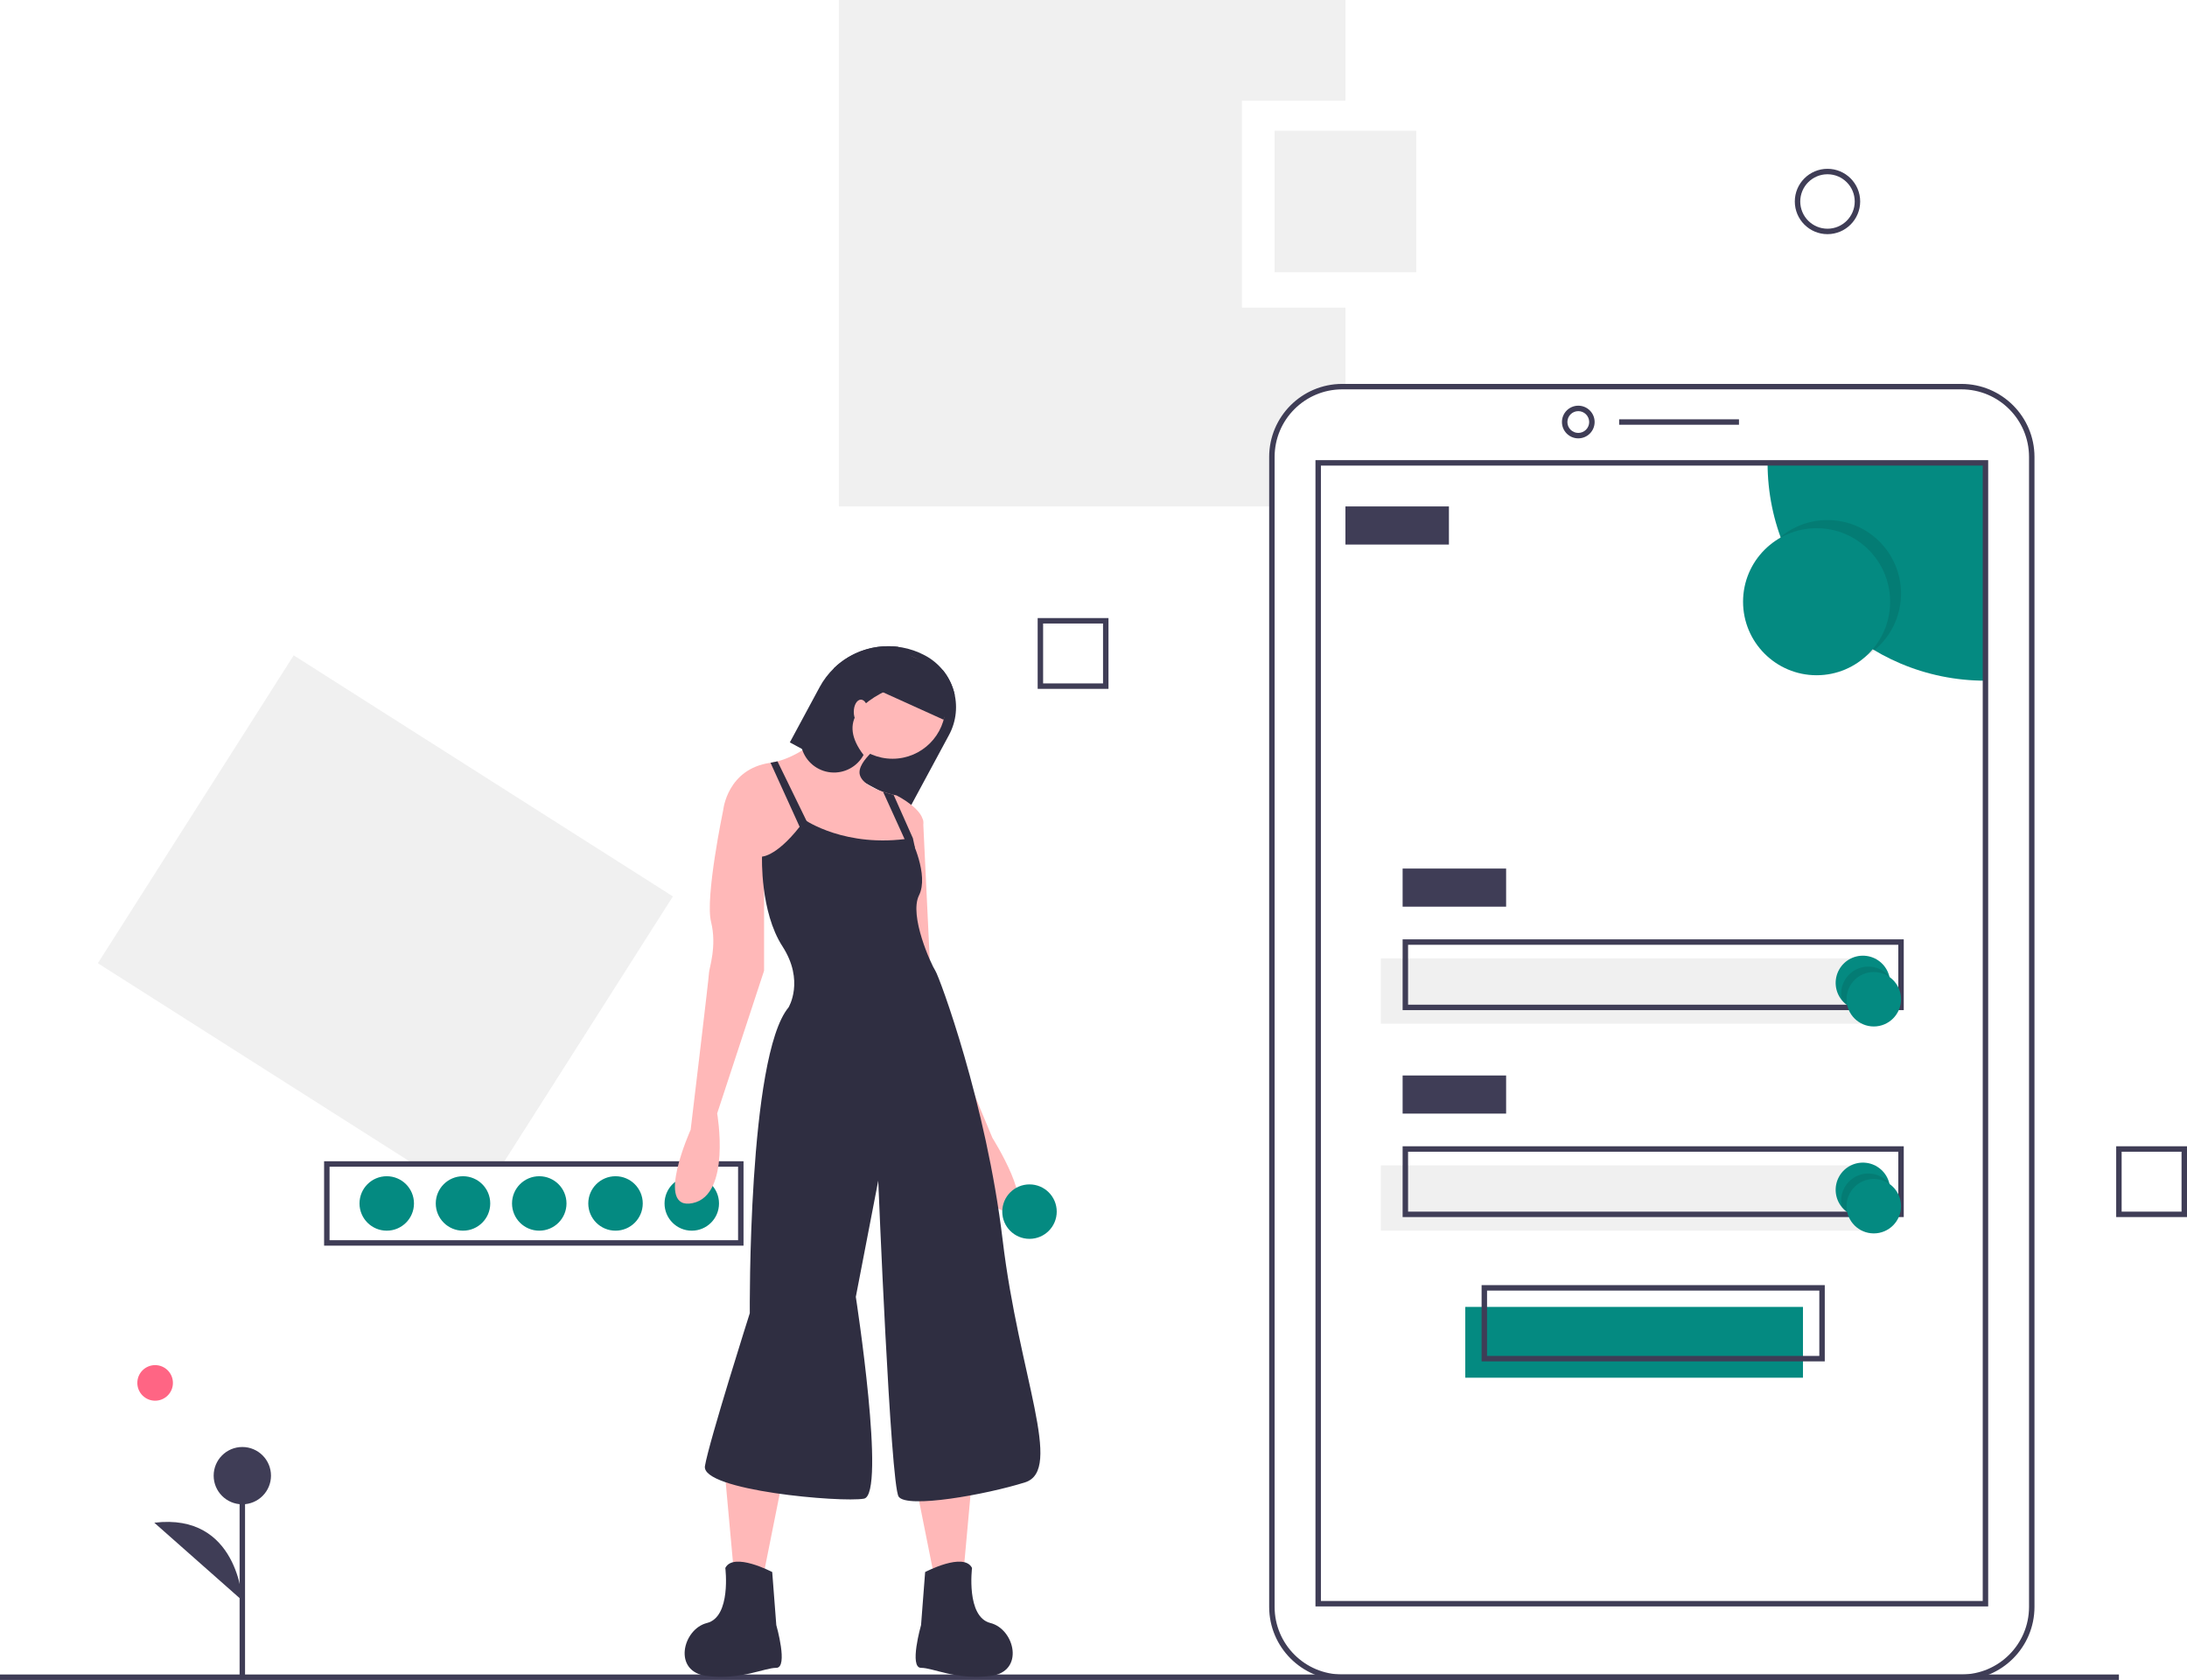
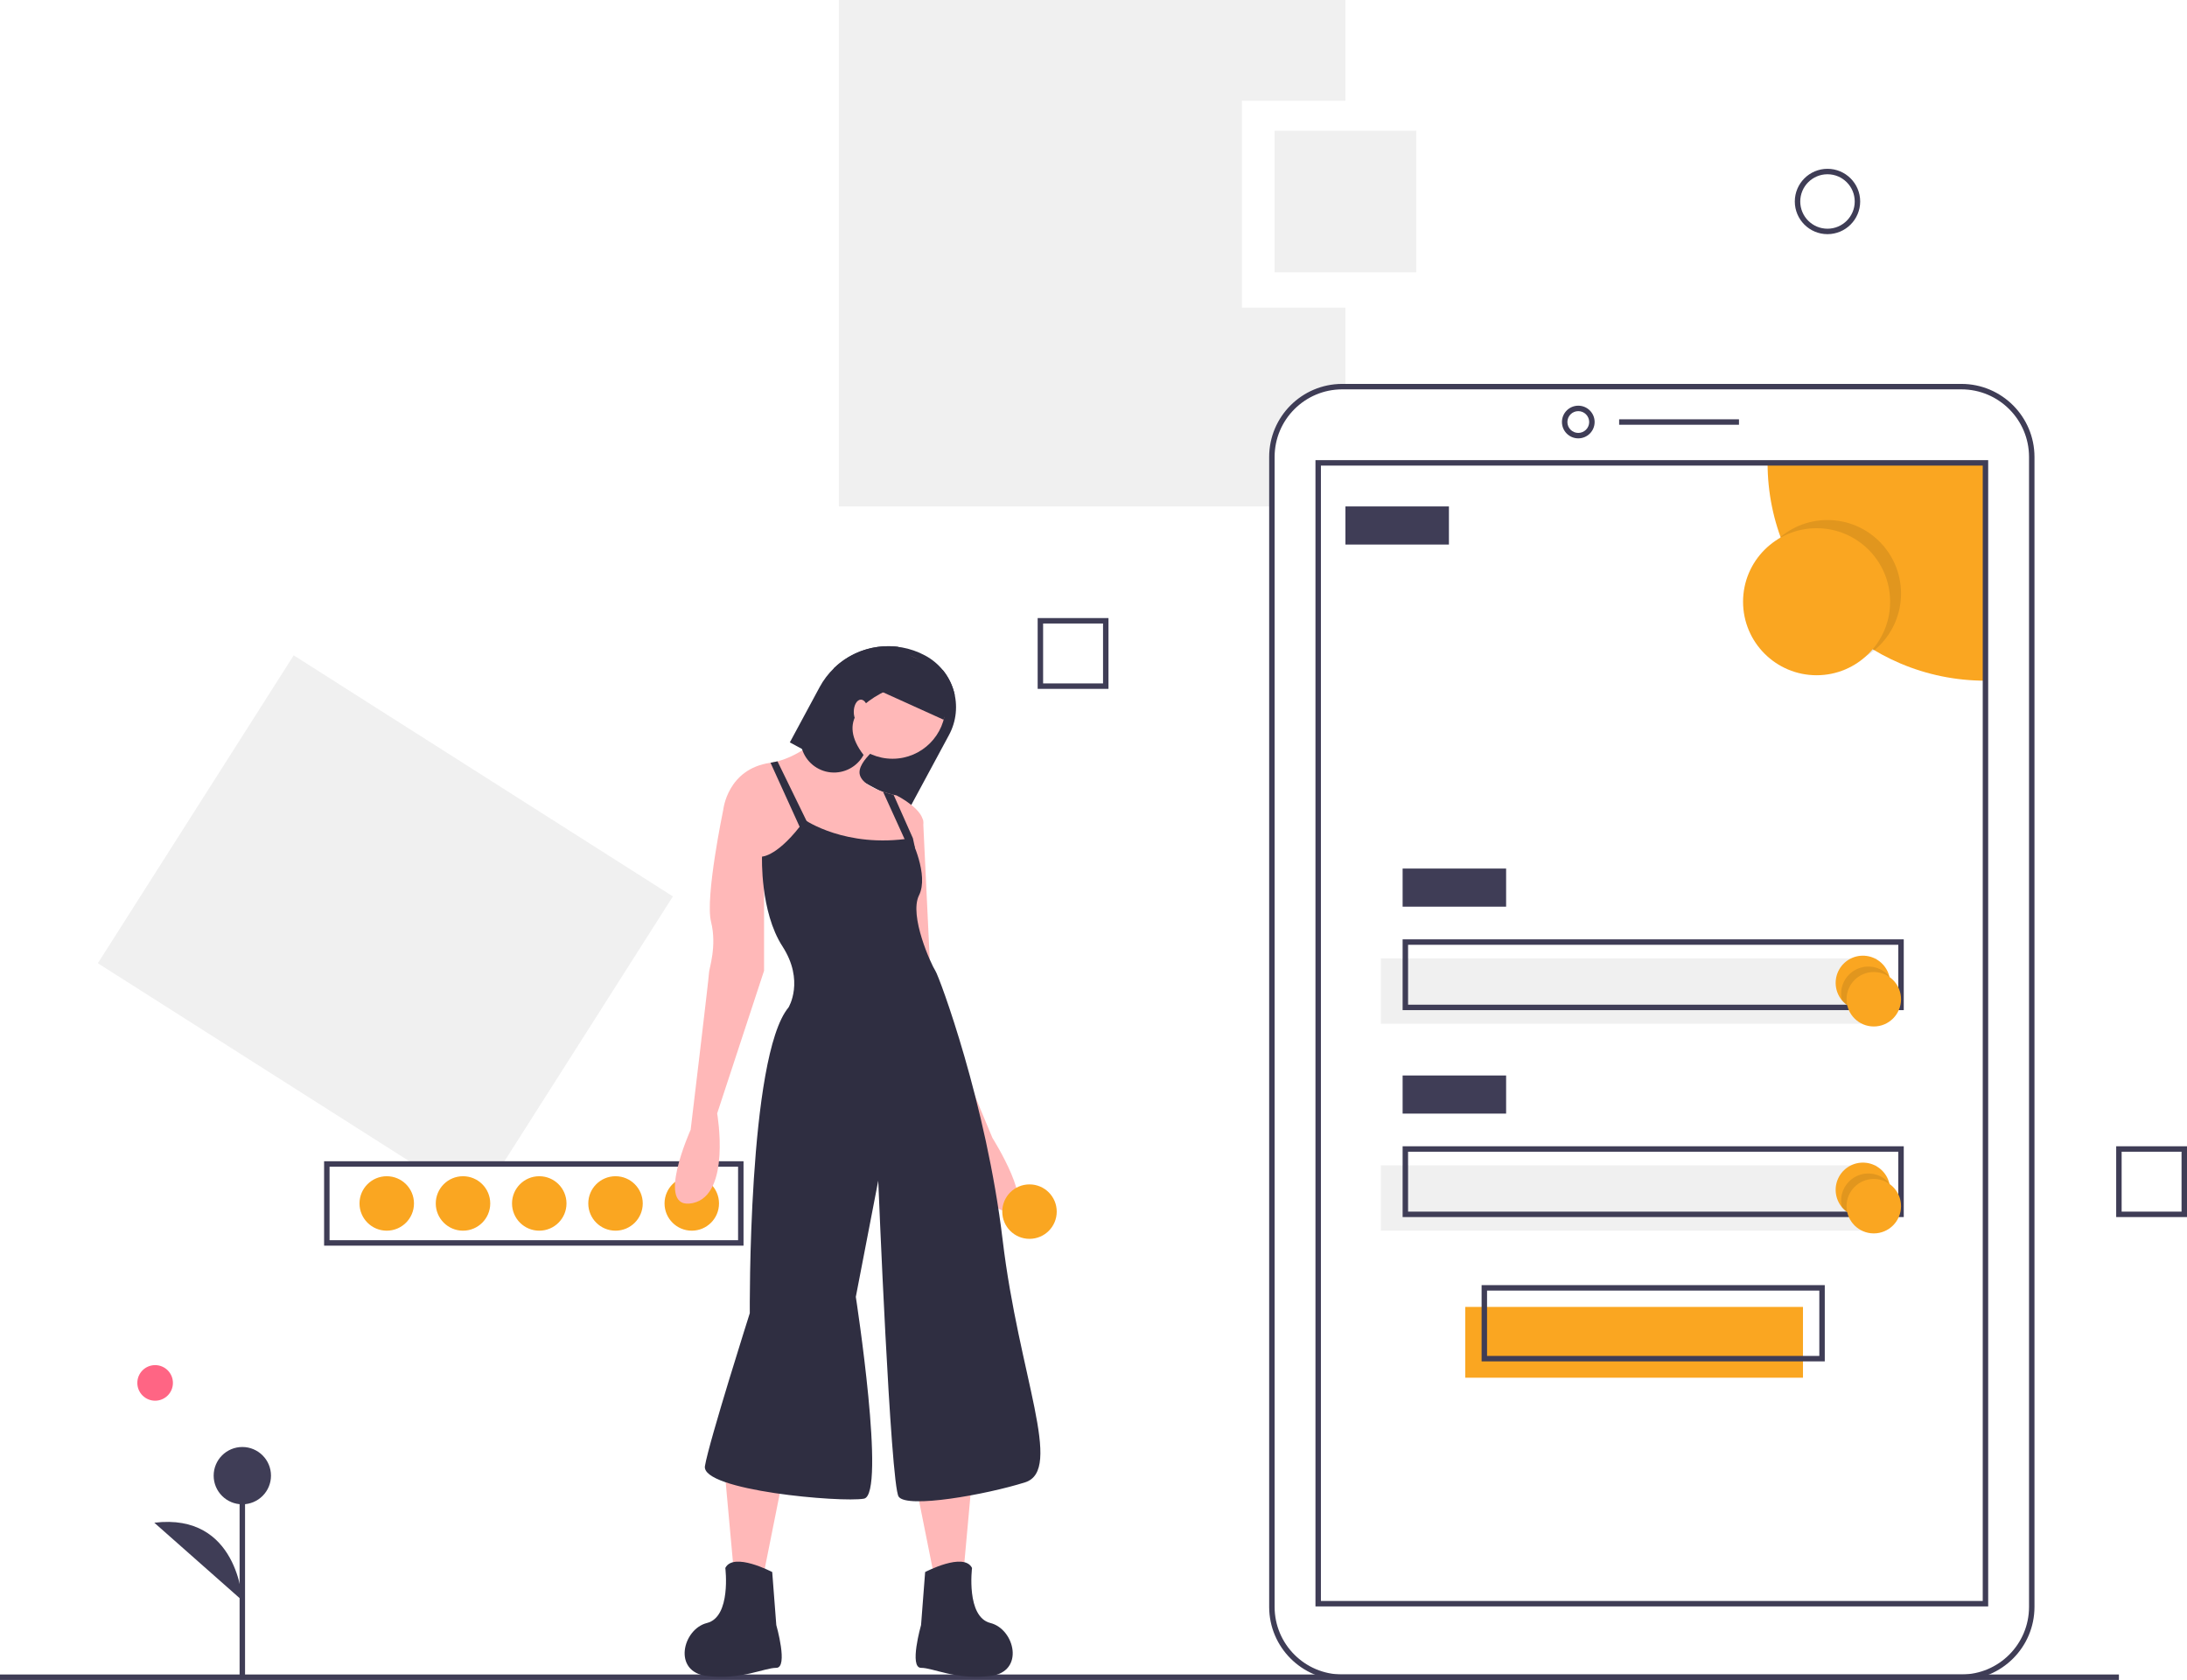
<svg xmlns="http://www.w3.org/2000/svg" id="bc52c4b0-5495-47d6-8fbf-e718e11a33f1" data-name="Layer 1" width="803" height="617" viewBox="0 0 803 617">
  <polygon points="184.898 427 247.069 329.231 107.835 240.694 35.931 353.769 151.095 427 184.898 427" fill="#f0f0f0" />
  <path d="M471.5,599h-154V568h154Zm-152-2h150V570h-150Z" transform="translate(-198.5 -141.5)" fill="#3f3d56" />
-   <circle cx="254" cy="442" r="10" fill="#048a81" />
-   <circle cx="226" cy="442" r="10" fill="#048a81" />
-   <circle cx="198" cy="442" r="10" fill="#048a81" />
-   <circle cx="170" cy="442" r="10" fill="#048a81" />
-   <circle cx="142" cy="442" r="10" fill="#048a81" />
+   <circle cx="254" cy="442" r="10" fill="#FAA621" />
+   <circle cx="226" cy="442" r="10" fill="#FAA621" />
+   <circle cx="198" cy="442" r="10" fill="#FAA621" />
+   <circle cx="170" cy="442" r="10" fill="#FAA621" />
+   <circle cx="142" cy="442" r="10" fill="#FAA621" />
  <path d="M654.5,254.5v-76h38v-37h-186v186h159V309.314A25.814,25.814,0,0,1,691.314,283.5H692.5v-29Z" transform="translate(-198.5 -141.5)" fill="#f0f0f0" />
-   <rect x="538" y="480" width="124" height="26" fill="#048a81" />
+   <rect x="538" y="480" width="124" height="26" fill="#FAA621" />
  <rect x="507" y="352" width="182" height="24" fill="#f0f0f0" />
  <rect y="615" width="778" height="2" fill="#3f3d56" />
  <path d="M918.686,758.5H691.314A26.845,26.845,0,0,1,664.5,731.686V309.314A26.845,26.845,0,0,1,691.314,282.5h227.371A26.845,26.845,0,0,1,945.5,309.314v422.371A26.845,26.845,0,0,1,918.686,758.5Zm-227.371-474A24.843,24.843,0,0,0,666.5,309.314v422.371A24.843,24.843,0,0,0,691.314,756.5h227.371A24.843,24.843,0,0,0,943.5,731.686V309.314A24.843,24.843,0,0,0,918.686,284.5Z" transform="translate(-198.5 -141.5)" fill="#3f3d56" />
  <path d="M778,302.5a6,6,0,1,1,6-6A6.007,6.007,0,0,1,778,302.5Zm0-10a4,4,0,1,0,4,4A4.004,4.004,0,0,0,778,292.5Z" transform="translate(-198.5 -141.5)" fill="#3f3d56" />
  <rect x="594.5" y="154" width="44" height="2" fill="#3f3d56" />
-   <path d="M927.5,311.5v80a80.004,80.004,0,0,1-80-80Z" transform="translate(-198.5 -141.5)" fill="#048a81" />
+   <path d="M927.5,311.5v80a80.004,80.004,0,0,1-80-80Z" transform="translate(-198.5 -141.5)" fill="#FAA621" />
  <path d="M928.5,731.5h-247v-421h247Zm-245-2h243v-417h-243Z" transform="translate(-198.5 -141.5)" fill="#3f3d56" />
  <circle cx="671" cy="218" r="27" opacity="0.1" />
-   <circle cx="667" cy="221" r="27" fill="#048a81" />
+   <circle cx="667" cy="221" r="27" fill="#FAA621" />
  <rect x="494" y="186" width="38" height="14" fill="#3f3d56" />
  <rect x="515" y="319" width="38" height="14" fill="#3f3d56" />
  <path d="M897.5,512.5h-184v-26h184Zm-182-2h180v-22h-180Z" transform="translate(-198.5 -141.5)" fill="#3f3d56" />
  <rect x="507" y="428" width="182" height="24" fill="#f0f0f0" />
  <rect x="515" y="395" width="38" height="14" fill="#3f3d56" />
  <path d="M897.5,588.5h-184v-26h184Zm-182-2h180v-22h-180Z" transform="translate(-198.5 -141.5)" fill="#3f3d56" />
  <path d="M868.5,641.5h-126v-28h126Zm-124-2h122v-24h-122Z" transform="translate(-198.5 -141.5)" fill="#3f3d56" />
-   <path d="M892.5,502.5a10.001,10.001,0,0,1-17.71,6.37l-.01-.01a9.999,9.999,0,1,1,17.43-8.73.01.01,0,0,0,.01.01A10.227,10.227,0,0,1,892.5,502.5Z" transform="translate(-198.5 -141.5)" fill="#048a81" />
+   <path d="M892.5,502.5a10.001,10.001,0,0,1-17.71,6.37l-.01-.01a9.999,9.999,0,1,1,17.43-8.73.01.01,0,0,0,.01.01A10.227,10.227,0,0,1,892.5,502.5Z" transform="translate(-198.5 -141.5)" fill="#FAA621" />
  <path d="M892.5,502.5a10.001,10.001,0,0,1-17.71,6.37l-.01-.01a10.228,10.228,0,0,1-.28-2.36,10.001,10.001,0,0,1,17.71-6.37.01.01,0,0,0,.01.01A10.227,10.227,0,0,1,892.5,502.5Z" transform="translate(-198.5 -141.5)" opacity="0.1" />
-   <circle cx="688" cy="367" r="10" fill="#048a81" />
-   <path d="M892.5,578.5a10.001,10.001,0,0,1-17.71,6.37l-.01-.01a9.999,9.999,0,1,1,17.43-8.73.01.01,0,0,0,.01.01A10.227,10.227,0,0,1,892.5,578.5Z" transform="translate(-198.5 -141.5)" fill="#048a81" />
+   <circle cx="688" cy="367" r="10" fill="#FAA621" />
+   <path d="M892.5,578.5a10.001,10.001,0,0,1-17.71,6.37l-.01-.01a9.999,9.999,0,1,1,17.43-8.73.01.01,0,0,0,.01.01A10.227,10.227,0,0,1,892.5,578.5Z" transform="translate(-198.5 -141.5)" fill="#FAA621" />
  <path d="M892.5,578.5a10.001,10.001,0,0,1-17.71,6.37l-.01-.01a10.228,10.228,0,0,1-.28-2.36,10.001,10.001,0,0,1,17.71-6.37.01.01,0,0,0,.01.01A10.227,10.227,0,0,1,892.5,578.5Z" transform="translate(-198.5 -141.5)" opacity="0.1" />
-   <circle cx="688" cy="443" r="10" fill="#048a81" />
+   <circle cx="688" cy="443" r="10" fill="#FAA621" />
  <rect x="468" y="48" width="52" height="52" fill="#f0f0f0" />
  <path d="M869.5,227.5a12,12,0,1,1,12-12A12.013,12.013,0,0,1,869.5,227.5Zm0-22a10,10,0,1,0,10,10A10.011,10.011,0,0,0,869.5,205.5Z" transform="translate(-198.5 -141.5)" fill="#3f3d56" />
  <path d="M605.5,394.5h-26v-26h26Zm-24-2h22v-22h-22Z" transform="translate(-198.5 -141.5)" fill="#3f3d56" />
  <path d="M1001.5,588.5h-26v-26h26Zm-24-2h22v-22h-22Z" transform="translate(-198.5 -141.5)" fill="#3f3d56" />
  <path d="M488.503,414.166l4.462,2.403,15.182,8.183,24.51,13.206,14.284-26.501a21.525,21.525,0,0,0-8.744-29.189,28.59,28.59,0,0,0-33.381,4.529l-.007.007a28.623,28.623,0,0,0-5.375,7.075Z" transform="translate(-198.5 -141.5)" fill="#2f2e41" />
  <polygon points="356.9 542.937 353.906 575.876 342.676 577.373 335.19 539.942 356.9 542.937" fill="#ffb8b8" />
  <path d="M538.182,718.873s14.224-7.486,17.218-1.497c0,0-2.246,17.967,6.738,20.213s12.727,17.967,0,19.464-20.962-2.995-25.453-2.995,0-15.721,0-15.721Z" transform="translate(-198.5 -141.5)" fill="#2f2e41" />
  <polygon points="266.316 542.937 269.311 575.876 280.54 577.373 288.026 539.942 266.316 542.937" fill="#ffb8b8" />
  <path d="M482.034,718.873s-14.224-7.486-17.218-1.497c0,0,2.246,17.967-6.738,20.213s-12.727,17.967,0,19.464S479.04,754.059,483.532,754.059s0-15.721,0-15.721Z" transform="translate(-198.5 -141.5)" fill="#2f2e41" />
  <circle cx="327.704" cy="259.206" r="19.464" fill="#ffb8b8" />
  <path d="M464.067,438.886,479.789,463.591l18.716-1.497,30.694,2.246s2.897-5.794,5.263-11.432a44.285,44.285,0,0,0,2.972-8.781c.749-5.24-9.732-10.481-9.732-10.481s-.412-.075-1.1-.24c-.913-.217-2.321-.576-3.863-1.101-3.481-1.183-7.666-3.189-8.512-6.146-1.497-5.24,9.732-12.727,9.732-12.727l-13.475-12.727s-11.971,16.627-26.509,20.415a23.155,23.155,0,0,1-2.56.524c-.045.007-.082.015-.127.022C465.565,423.914,464.067,438.886,464.067,438.886Z" transform="translate(-198.5 -141.5)" fill="#ffb8b8" />
  <path d="M472.302,432.149l-8.235,6.738s-6.738,32.191-4.492,41.175-.749,17.218-.749,18.716S452.089,556.421,452.089,556.421s-13.475,29.945.749,26.951,8.984-32.94,8.984-32.94l17.218-52.404V453.859Z" transform="translate(-198.5 -141.5)" fill="#ffb8b8" />
  <path d="M531.444,438.138l5.989,4.492,2.995,62.885,22.459,53.901s16.47,26.202,5.989,26.951S551.657,559.415,551.657,559.415l-20.213-51.655-2.995-50.158Z" transform="translate(-198.5 -141.5)" fill="#ffb8b8" />
  <path d="M494.013,442.629s14.973,10.481,38.929,6.738c0,0,6.738,13.475,2.995,20.962s4.492,25.453,5.989,27.699,18.716,48.661,24.705,98.819,22.459,84.595,8.235,89.087-43.42,9.732-46.415,5.24-7.486-116.038-7.486-116.038l-8.235,42.672s11.229,72.617,2.995,74.114-59.89-2.995-58.393-11.978,16.47-56.147,16.47-56.147-.749-94.327,14.224-112.294c0,0,5.989-9.732-2.246-22.459s-7.486-32.94-7.486-32.94S484.28,456.105,494.013,442.629Z" transform="translate(-198.5 -141.5)" fill="#2f2e41" />
  <polygon points="282.913 280.145 295.513 307.867 298.507 306.37 285.473 279.621 282.913 280.145" fill="#2f2e41" />
  <path d="M522.737,432.306l9.455,20.804,2.268-.202-.771-3.541-7.09-15.961C525.687,433.189,524.28,432.83,522.737,432.306Z" transform="translate(-198.5 -141.5)" fill="#2f2e41" />
  <path d="M492.964,416.57a12.323,12.323,0,0,0,22.609,2.201c-9.47-12.382-1.348-20.161,14.037-26.045a12.312,12.312,0,0,0-1.325-13.655,28.687,28.687,0,0,0-23.47,7.726l-.007.007L493.878,407.077A12.264,12.264,0,0,0,492.964,416.57Z" transform="translate(-198.5 -141.5)" fill="#2f2e41" />
  <ellipse cx="316.1" cy="261.452" rx="2.62" ry="4.492" fill="#ffb8b8" />
  <path d="M522.408,395.623l22.504,10.196,4.125-9.103a21.563,21.563,0,0,0-4.342-9.081l-15.489-7.015Z" transform="translate(-198.5 -141.5)" fill="#2f2e41" />
-   <circle cx="378" cy="445" r="10" fill="#048a81" />
+   <circle cx="378" cy="445" r="10" fill="#FAA621" />
  <circle cx="56.957" cy="507.911" r="6.535" fill="#ff6584" />
  <rect x="87.975" y="541.973" width="2" height="74.411" fill="#3f3d56" />
  <circle cx="88.975" cy="541.972" r="10.523" fill="#3f3d56" />
  <path d="M287.475,729.334s-1.503-32.332-32.32-28.574" transform="translate(-198.5 -141.5)" fill="#3f3d56" />
</svg>
